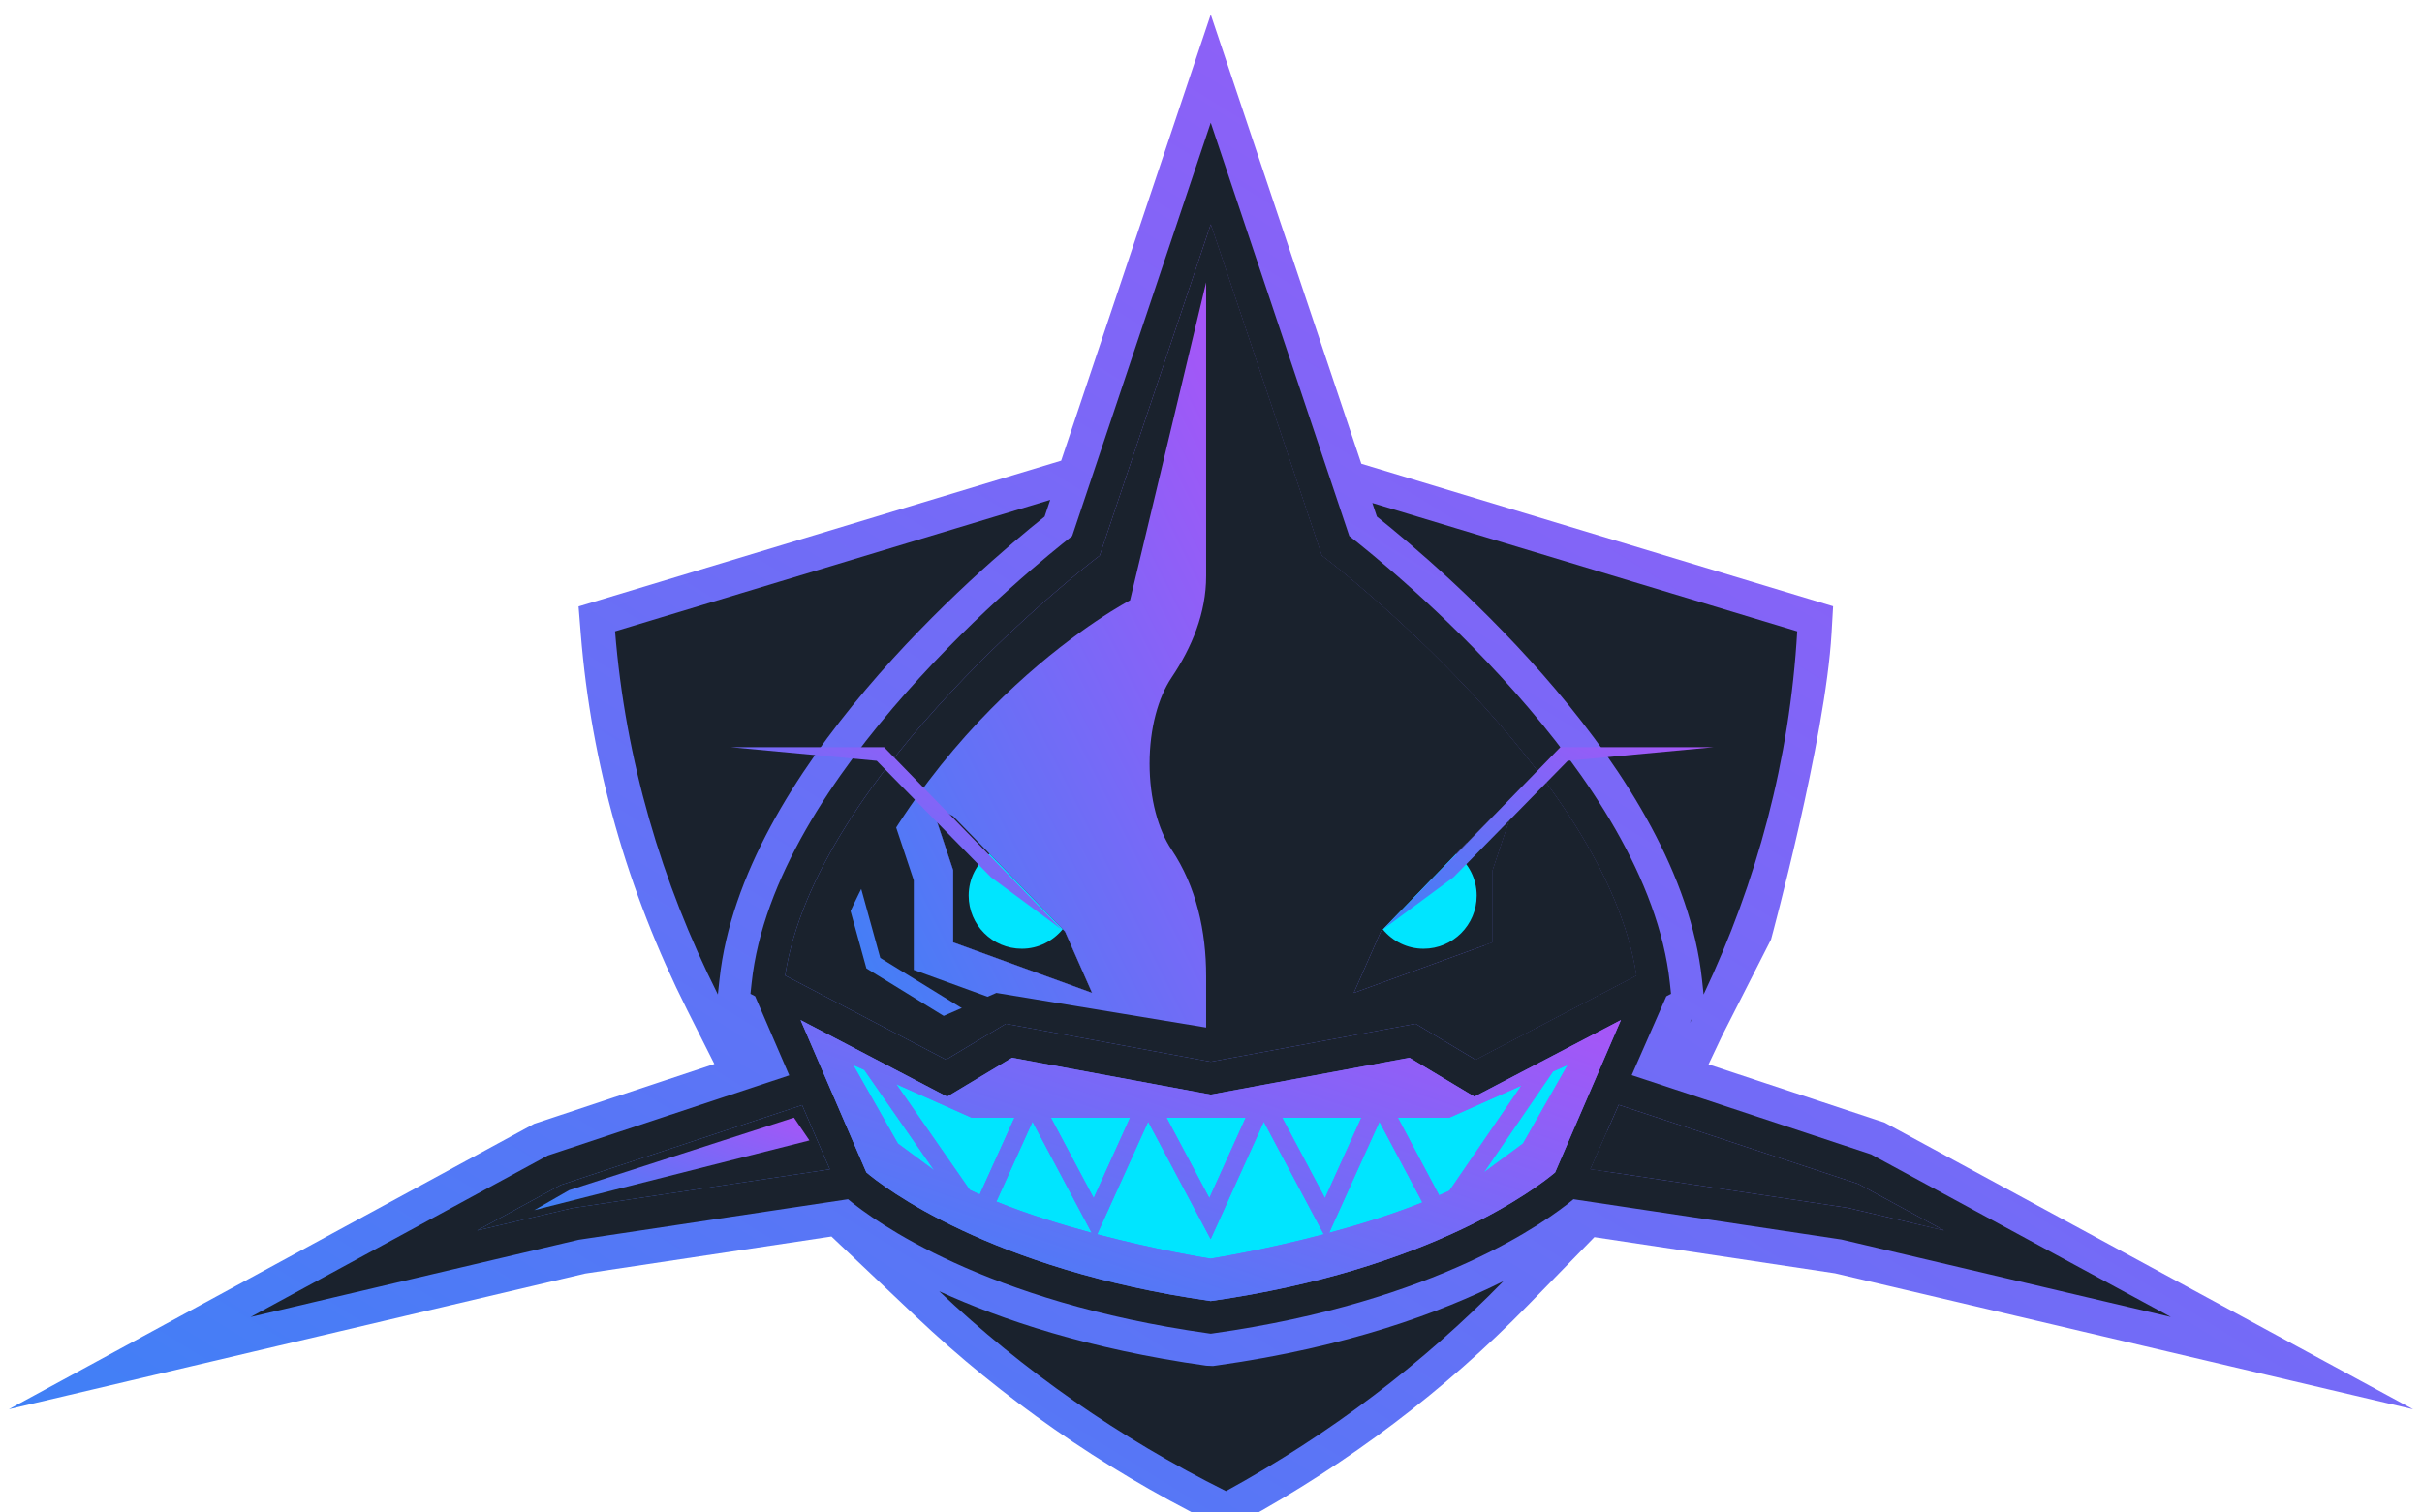
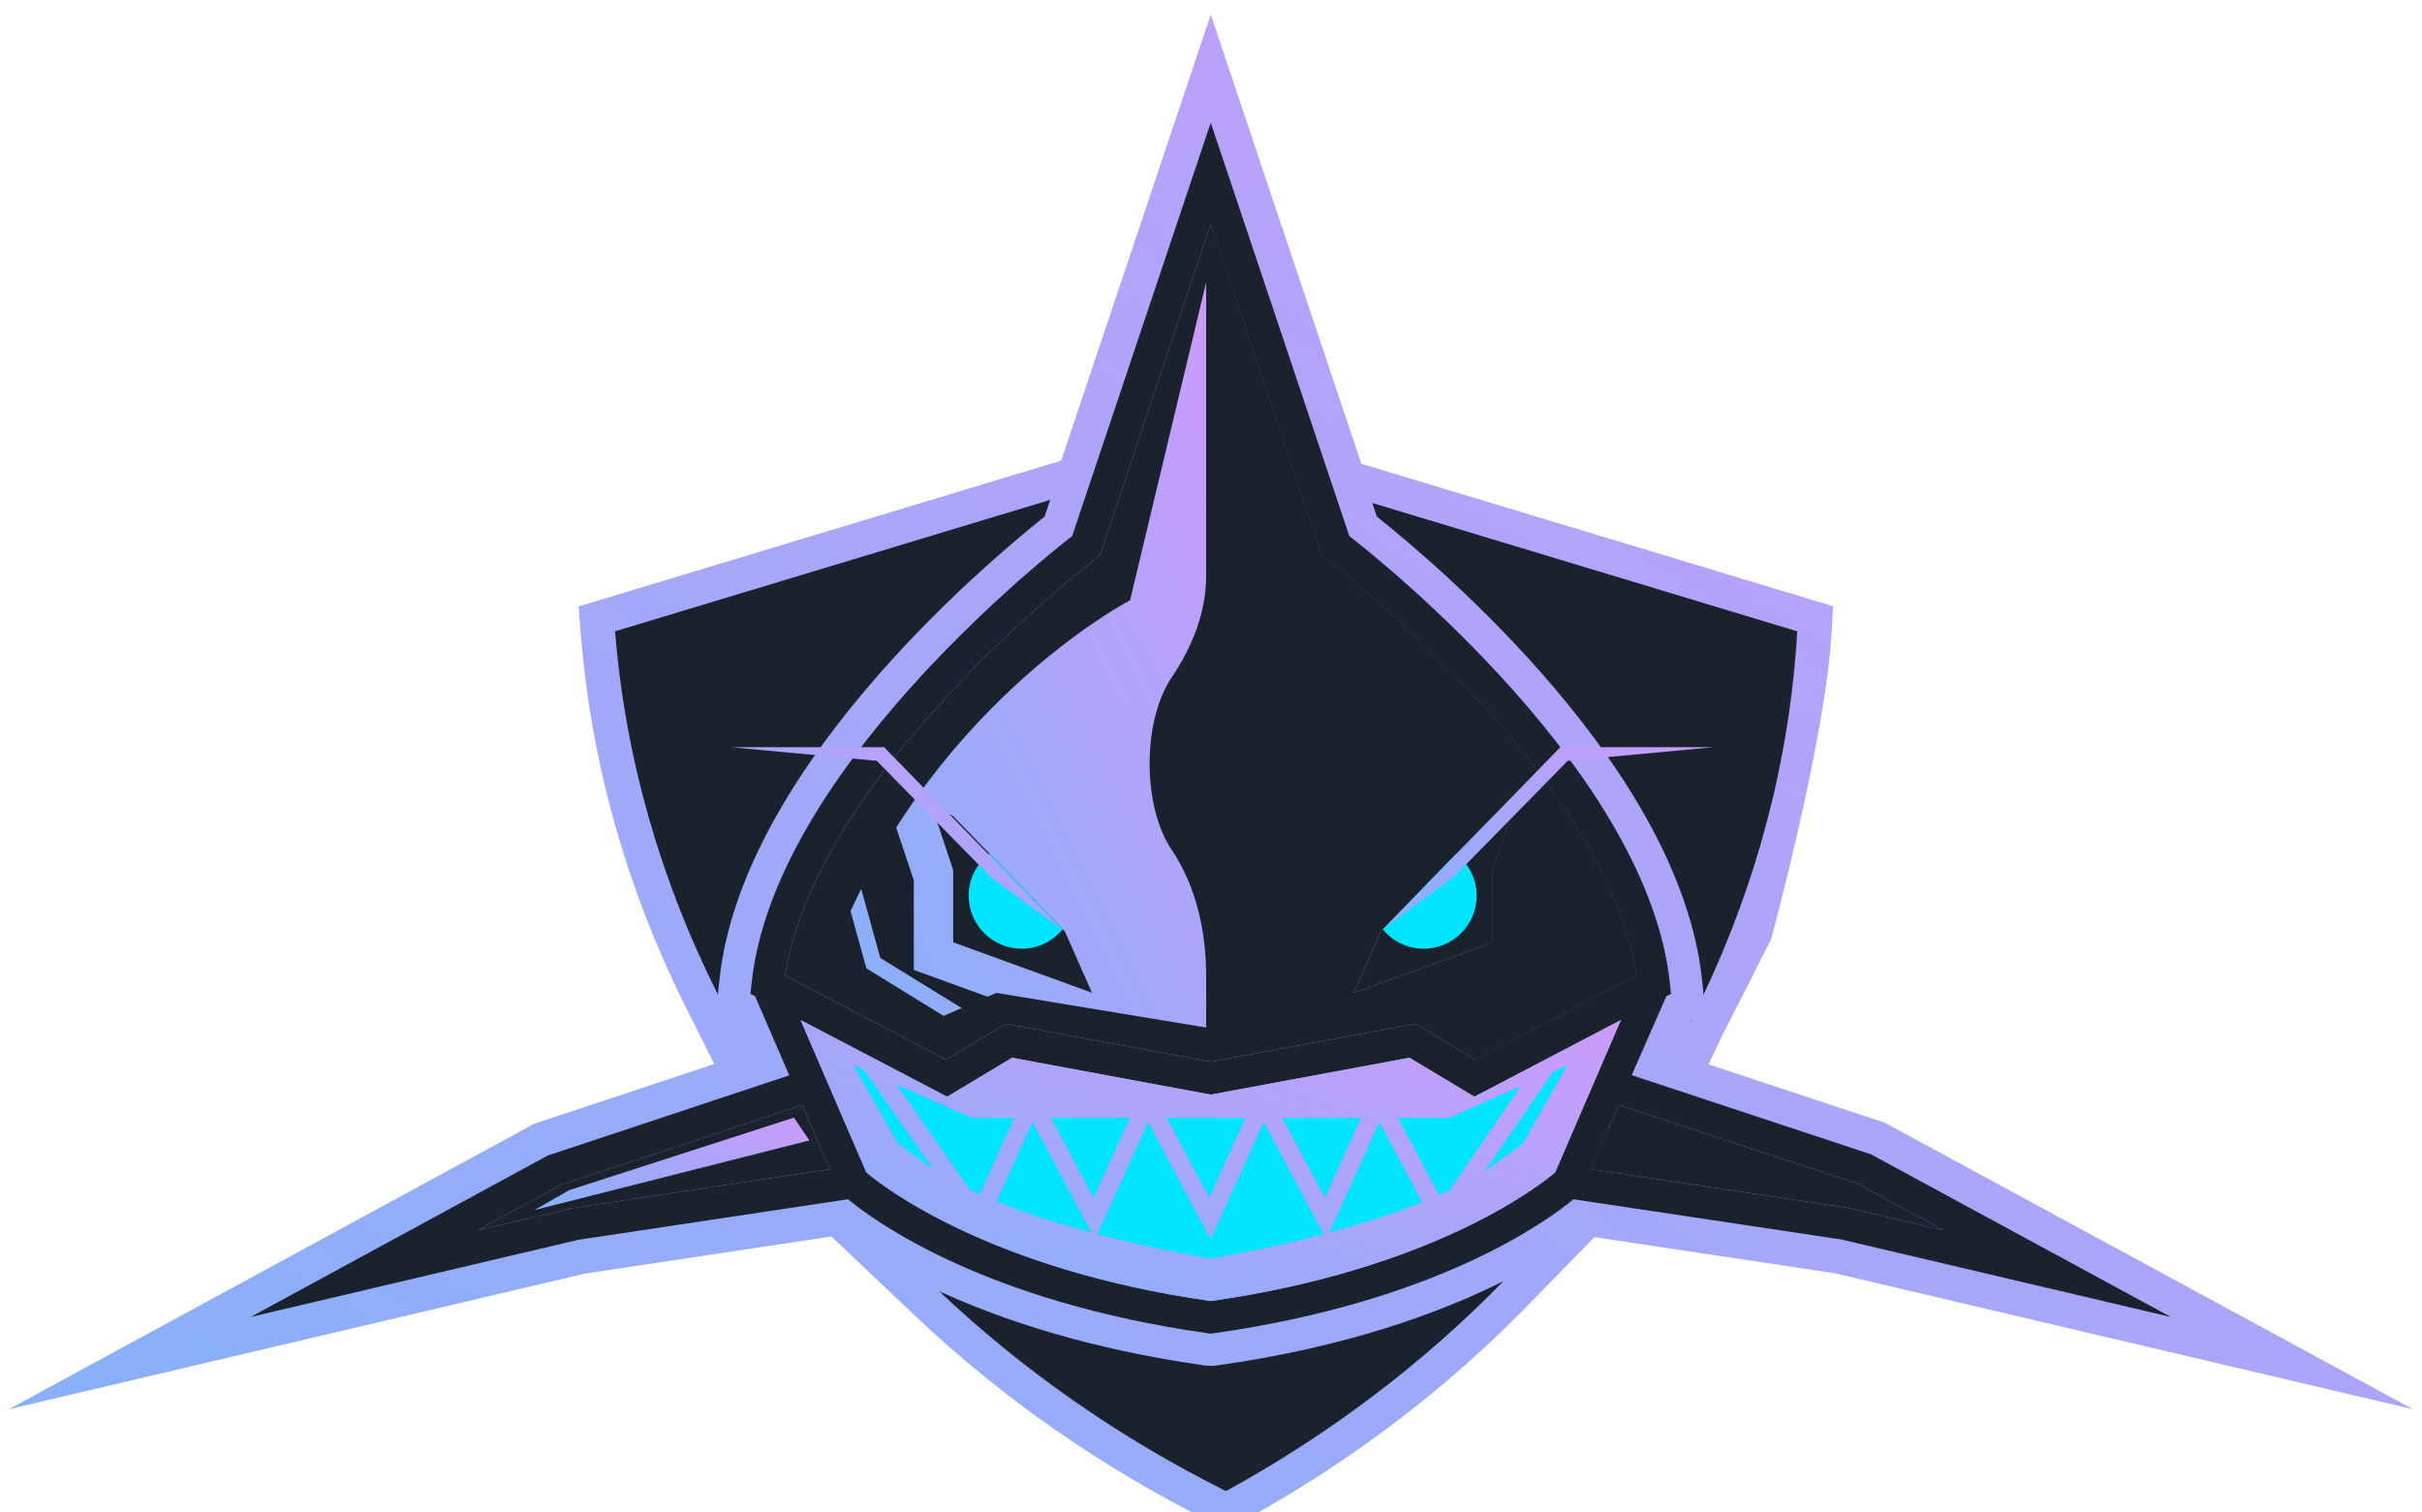
<svg xmlns="http://www.w3.org/2000/svg" viewBox="358 210 564 352" width="564" height="352" role="img" aria-label="Juke">
  <defs>
    <linearGradient id="jukeGrad" x1="0%" y1="0%" x2="100%" y2="100%">
-       <stop offset="0%" stop-color="#3B82F6" />
-       <stop offset="100%" stop-color="#A855F7" />
+       <stop offset="0%" stop-color="#85B1F9" />
+       <stop offset="100%" stop-color="#CC9BFA" />
    </linearGradient>
  </defs>
  <g transform="matrix(1.921154 0 0 1.921154 640 389.8519)" id="logo-logo">
    <g style="" paint-order="stroke">
      <g transform="matrix(0.9307168 0 0 -0.9307168 0 0)">
        <path style="stroke: none; stroke-width: 1; stroke-dasharray: none; stroke-linecap: butt; stroke-dashoffset: 0; stroke-linejoin: miter; stroke-miterlimit: 4; fill: url(#jukeGrad); fill-rule: nonzero; opacity: 1;" paint-order="stroke" transform=" translate(87.908, -45.7435)" d="M 0 0 L -0.162 0.088 L -23.11 7.684 L -21.329 11.444 L -14.971 23.953 C -14.971 23.953 -7.886 50.038 -7.093 63.838 L -6.891 67.36 L -68.329 85.922 L -87.941 144.437 L -107.419 86.324 L -170.271 67.336 L -169.982 63.735 C -168.625 46.837 -163.965 30.364 -156.13 14.775 L -152.59 7.733 L -176.067 -0.064 L -244.471 -37.236 L -169.405 -19.56 L -137.337 -14.737 L -126.384 -25.118 C -115.117 -35.794 -102.188 -44.808 -87.957 -51.905 L -85.861 -52.95 L -83.807 -51.826 C -69.93 -44.228 -57.418 -34.758 -46.618 -23.68 L -37.981 -14.821 L -6.647 -19.528 L 68.655 -37.245 z" stroke-linecap="round" />
      </g>
      <g transform="matrix(0.9307168 0 0 -0.9307168 -0.03108594 -5.335334)">
        <path style="stroke: none; stroke-width: 1; stroke-dasharray: none; stroke-linecap: butt; stroke-dashoffset: 0; stroke-linejoin: miter; stroke-miterlimit: 4; fill: #1A222D; fill-rule: nonzero; opacity: 1;" paint-order="stroke" transform=" translate(0, -74.6205)" d="M 0 0 C -28.828 4.111 -42.677 14.92 -44.849 16.753 L -53.417 36.602 L -34.334 26.617 L -25.878 31.691 L 0 26.888 L 25.878 31.691 L 34.334 26.617 L 53.416 36.602 L 44.849 16.753 C 42.676 14.92 28.828 4.111 0 0 M -83.107 12.114 L -95.536 9.189 L -84.671 15.111 L -53.219 25.521 L -49.609 17.158 z M -14.979 96.703 L -14.463 97.096 L 0 140.247 L 14.463 97.096 L 14.979 96.703 C 15.351 96.422 51.455 68.687 55.426 42.403 L 34.474 31.44 L 26.676 36.118 L 0 31.169 L -26.676 36.118 L -34.474 31.44 L -55.426 42.403 C -51.457 68.669 -15.349 96.422 -14.979 96.703 M 84.328 15.261 L 95.479 9.198 L 82.936 12.145 L 49.454 17.181 L 53.127 25.554 z M 125.043 -2.077 L 85.995 19.106 L 54.825 29.424 L 59.332 39.697 L 59.945 40.02 L 59.793 41.441 C 56.908 68.465 22.882 95.883 18.045 99.652 L 0 153.491 L -18.046 99.652 C -22.882 95.883 -56.908 68.465 -59.793 41.441 L -59.945 40.02 L -59.338 39.701 L -54.892 29.399 L -86.338 18.957 L -125.043 -2.077 L -82.312 7.985 L -47.239 13.259 C -43.84 10.441 -29.446 -0.112 -0.292 -4.209 L 0 -4.25 L 0.292 -4.209 C 29.447 -0.112 43.84 10.441 47.239 13.259 L 82.141 8.016 Z" stroke-linecap="round" />
      </g>
      <g transform="matrix(0.9307168 0 0 -0.9307168 27.03937 15.38103)">
        <path style="stroke: none; stroke-width: 1; stroke-dasharray: none; stroke-linecap: butt; stroke-dashoffset: 0; stroke-linejoin: miter; stroke-miterlimit: 4; fill: #1A222D; fill-rule: nonzero; opacity: 1;" paint-order="stroke" transform=" translate(7.639, 3.761)" d="M 0 0 L 2.82 8.462 L 0 7.052 L -14.573 -7.991 L -18.098 -15.984 L 0 -9.403 Z" stroke-linecap="round" />
      </g>
      <g transform="matrix(0.9307168 0 0 -0.9307168 -24.14531 15.38131)">
        <path style="stroke: none; stroke-width: 1; stroke-dasharray: none; stroke-linecap: butt; stroke-dashoffset: 0; stroke-linejoin: miter; stroke-miterlimit: 4; fill: #1A222D; fill-rule: nonzero; opacity: 1;" paint-order="stroke" transform=" translate(-7.6385, -5.642)" d="M 0 0 L 18.098 -6.581 L 14.572 1.412 L 0 16.455 L -2.821 17.865 L 0 9.403 Z" stroke-linecap="round" />
      </g>
      <g transform="matrix(0.9307168 0 0 -0.9307168 -0.5897953 46.76489)">
        <path style="stroke: none; stroke-width: 1; stroke-dasharray: none; stroke-linecap: butt; stroke-dashoffset: 0; stroke-linejoin: miter; stroke-miterlimit: 4; fill: #00E5FF; fill-rule: nonzero; opacity: 1;" paint-order="stroke" transform=" translate(5.154, 5.235)" d="M 0 0 L -4.554 0 L -4.629 0 L -10.308 0 L -4.736 -10.47 z" stroke-linecap="round" />
      </g>
      <g transform="matrix(0.9307168 0 0 -0.9307168 -20.23918 49.10508)">
        <path style="stroke: none; stroke-width: 1; stroke-dasharray: none; stroke-linecap: butt; stroke-dashoffset: 0; stroke-linejoin: miter; stroke-miterlimit: 4; fill: #00E5FF; fill-rule: nonzero; opacity: 1;" paint-order="stroke" transform=" translate(-6.2075, -3.1725)" d="M 0 0 C 4.041 -1.636 8.379 -2.982 12.415 -4.067 L 4.709 10.412 Z" stroke-linecap="round" />
      </g>
      <g transform="matrix(0.9307168 0 0 -0.9307168 -14.60611 46.76489)">
        <path style="stroke: none; stroke-width: 1; stroke-dasharray: none; stroke-linecap: butt; stroke-dashoffset: 0; stroke-linejoin: miter; stroke-miterlimit: 4; fill: #00E5FF; fill-rule: nonzero; opacity: 1;" paint-order="stroke" transform=" translate(-5.153, 5.235)" d="M 0 0 L 5.571 -10.47 L 10.306 0 Z" stroke-linecap="round" />
      </g>
      <g transform="matrix(0.9307168 0 0 -0.9307168 13.4268 46.76489)">
        <path style="stroke: none; stroke-width: 1; stroke-dasharray: none; stroke-linecap: butt; stroke-dashoffset: 0; stroke-linejoin: miter; stroke-miterlimit: 4; fill: #00E5FF; fill-rule: nonzero; opacity: 1;" paint-order="stroke" transform=" translate(-5.153, 5.235)" d="M 0 0 L 5.571 -10.47 L 10.306 0 Z" stroke-linecap="round" />
      </g>
      <g transform="matrix(0.9307168 0 0 -0.9307168 30.14043 44.64332)">
        <path style="stroke: none; stroke-width: 1; stroke-dasharray: none; stroke-linecap: butt; stroke-dashoffset: 0; stroke-linejoin: miter; stroke-miterlimit: 4; fill: #00E5FF; fill-rule: nonzero; opacity: 1;" paint-order="stroke" transform=" translate(-1.374, 2.9555)" d="M 0 0 L -6.678 0 L -1.299 -10.108 C -0.846 -9.911 -0.398 -9.709 0.043 -9.502 L 9.426 4.197 Z" stroke-linecap="round" />
      </g>
      <g transform="matrix(0.9307168 0 0 -0.9307168 38.15595 42.00902)">
        <path style="stroke: none; stroke-width: 1; stroke-dasharray: none; stroke-linecap: butt; stroke-dashoffset: 0; stroke-linejoin: miter; stroke-miterlimit: 4; fill: #00E5FF; fill-rule: nonzero; opacity: 1;" paint-order="stroke" transform=" translate(3.547, 6.1515)" d="M 0 0 L -9.009 -13.154 L -3.906 -9.385 L 1.915 0.851 z" stroke-linecap="round" />
      </g>
      <g transform="matrix(0.9307168 0 0 -0.9307168 19.97281 49.10629)">
        <path style="stroke: none; stroke-width: 1; stroke-dasharray: none; stroke-linecap: butt; stroke-dashoffset: 0; stroke-linejoin: miter; stroke-miterlimit: 4; fill: #00E5FF; fill-rule: nonzero; opacity: 1;" paint-order="stroke" transform=" translate(-6.0735, -7.2405)" d="M 0 0 C 3.948 1.061 8.181 2.376 12.147 3.963 L 6.549 14.481 Z" stroke-linecap="round" />
      </g>
      <g transform="matrix(0.9307168 0 0 -0.9307168 -0.06384717 50.67399)">
        <path style="stroke: none; stroke-width: 1; stroke-dasharray: none; stroke-linecap: butt; stroke-dashoffset: 0; stroke-linejoin: miter; stroke-miterlimit: 4; fill: #00E5FF; fill-rule: nonzero; opacity: 1;" paint-order="stroke" transform=" translate(0.0255, -6.3725)" d="M 0 0 L -8.142 15.298 L -14.777 0.627 C -7.16 -1.383 -0.809 -2.421 -0.066 -2.54 L -0.066 -2.553 C -0.066 -2.553 -0.042 -2.549 -0.028 -2.546 C -0.014 -2.549 0.009 -2.553 0.009 -2.553 L 0.009 -2.54 C 0.752 -2.421 7.107 -1.381 14.726 0.629 L 6.919 15.298 Z" stroke-linecap="round" />
      </g>
      <g transform="matrix(0.9307168 0 0 -0.9307168 -38.46541 41.87956)">
        <path style="stroke: none; stroke-width: 1; stroke-dasharray: none; stroke-linecap: butt; stroke-dashoffset: 0; stroke-linejoin: miter; stroke-miterlimit: 4; fill: #00E5FF; fill-rule: nonzero; opacity: 1;" paint-order="stroke" transform=" translate(-5.272, 6.863)" d="M 0 0 L 5.821 -10.235 L 10.544 -13.726 L 1.448 -0.646 z" stroke-linecap="round" />
      </g>
      <g transform="matrix(0.9307168 0 0 -0.9307168 -30.99147 44.50371)">
        <path style="stroke: none; stroke-width: 1; stroke-dasharray: none; stroke-linecap: butt; stroke-dashoffset: 0; stroke-linejoin: miter; stroke-miterlimit: 4; fill: #00E5FF; fill-rule: nonzero; opacity: 1;" paint-order="stroke" transform=" translate(2.1455, 2.8055)" d="M 0 0 L -9.845 4.384 L -0.266 -9.395 C 0.163 -9.597 0.592 -9.798 1.034 -9.995 L 5.554 0 Z" stroke-linecap="round" />
      </g>
      <g transform="matrix(0.9307168 0 0 -0.9307168 67.4148 47.94309)">
        <path style="stroke: none; stroke-width: 1; stroke-dasharray: none; stroke-linecap: butt; stroke-dashoffset: 0; stroke-linejoin: miter; stroke-miterlimit: 4; fill: #1A222D; fill-rule: nonzero; opacity: 1;" paint-order="stroke" transform=" translate(10.4695, -5.2305)" d="M 0 0 L 12.543 -2.947 L 1.392 3.115 L -29.809 13.408 L -33.482 5.035 Z" stroke-linecap="round" />
      </g>
      <g transform="matrix(0.9307168 0 0 -0.9307168 -67.57516 47.96226)">
        <path style="stroke: none; stroke-width: 1; stroke-dasharray: none; stroke-linecap: butt; stroke-dashoffset: 0; stroke-linejoin: miter; stroke-miterlimit: 4; fill: #1A222D; fill-rule: nonzero; opacity: 1;" paint-order="stroke" transform=" translate(-22.9635, -8.166)" d="M 0 0 L 12.429 2.925 L 45.927 7.969 L 42.316 16.332 L 10.865 5.922 Z" stroke-linecap="round" />
      </g>
      <g transform="matrix(0.9307168 0 0 -0.9307168 -0.03117901 47.08217)">
        <path style="stroke: none; stroke-width: 1; stroke-dasharray: none; stroke-linecap: butt; stroke-dashoffset: 0; stroke-linejoin: miter; stroke-miterlimit: 4; fill: url(#jukeGrad); fill-rule: nonzero; opacity: 1;" paint-order="stroke" transform=" translate(31.087, -3.926)" d="M 0 0 C -0.441 -0.207 -0.889 -0.409 -1.342 -0.606 L -6.721 9.502 L -0.043 9.502 L 9.382 13.699 z M 15.404 16.379 L 9.583 6.144 L 4.481 2.374 L 13.49 15.528 Z M -15.667 -5.489 L -9.119 8.992 L -3.52 -1.526 C -7.486 -3.113 -11.72 -4.429 -15.667 -5.489 M -21.78 9.502 L -11.474 9.502 L -16.209 -0.968 z M -31.087 -8.846 L -31.087 -8.858 C -31.087 -8.858 -31.111 -8.854 -31.125 -8.852 C -31.139 -8.854 -31.163 -8.858 -31.163 -8.858 L -31.163 -8.846 C -31.906 -8.727 -38.257 -7.688 -45.874 -5.679 L -39.238 8.992 L -31.097 -6.306 L -24.178 8.992 L -16.371 -5.677 C -23.99 -7.687 -30.345 -8.727 -31.087 -8.846 M -51.9 9.502 L -41.594 9.502 L -46.329 -0.968 z M -59.007 -1.42 L -54.297 8.992 L -46.592 -5.487 C -50.628 -4.402 -54.966 -3.056 -59.007 -1.42 M -62.473 0.107 L -72.051 13.886 L -62.207 9.502 L -56.653 9.502 L -61.173 -0.493 C -61.614 -0.296 -62.043 -0.095 -62.473 0.107 M -71.833 6.144 L -77.654 16.379 L -76.206 15.733 L -67.11 2.653 z M -31.163 9.502 L -31.087 9.502 L -26.533 9.502 L -31.269 -0.968 L -36.841 9.502 z M -5.208 17.316 L -31.087 12.513 L -56.965 17.316 L -65.421 12.242 L -84.503 22.227 L -75.936 2.378 C -73.764 0.545 -59.915 -10.264 -31.087 -14.375 C -2.259 -10.264 11.589 0.545 13.762 2.378 L 22.329 22.227 L 3.247 12.242 Z" stroke-linecap="round" />
      </g>
      <g transform="matrix(0.9307168 0 0 -0.9307168 -0.03099287 -15.65438)">
        <path style="stroke: none; stroke-width: 1; stroke-dasharray: none; stroke-linecap: butt; stroke-dashoffset: 0; stroke-linejoin: miter; stroke-miterlimit: 4; fill: #1A222D; fill-rule: nonzero; opacity: 1;" paint-order="stroke" transform=" translate(36.7245, -38.988)" d="M 0 0 L -18.098 -6.581 L -14.573 1.412 L 0 16.455 L 2.82 17.865 L 0 9.403 Z M -70.272 0 L -70.272 9.403 L -73.093 17.865 L -70.272 16.455 L -55.7 1.412 L -52.175 -6.581 z M -21.746 49.983 L -22.261 50.376 L -36.725 93.527 L -51.188 50.376 L -51.704 49.983 C -52.074 49.702 -88.182 21.949 -92.15 -4.316 L -71.199 -15.279 L -63.401 -10.602 L -36.725 -15.551 L -10.049 -10.602 L -2.251 -15.279 L 18.701 -4.316 C 14.73 21.968 -21.374 49.702 -21.746 49.983" stroke-linecap="round" />
      </g>
      <g transform="matrix(0.9307168 0 0 -0.9307168 25.76168 -15.78105)">
        <path style="stroke: none; stroke-width: 1; stroke-dasharray: none; stroke-linecap: butt; stroke-dashoffset: 0; stroke-linejoin: miter; stroke-miterlimit: 4; fill: #1A222D; fill-rule: nonzero; opacity: 1;" paint-order="stroke" transform=" translate(27.713, -43.4405)" d="M 0 0 C -3.971 26.284 -40.075 54.019 -40.447 54.3 L -40.962 54.692 L -55.426 97.844 L -46.119 50.415 C -46.119 50.415 -28.615 38.511 -22.07 17.294 L -18.701 20.771 L -15.881 22.182 L -18.701 13.72 L -18.701 4.316 L -19.722 3.944 C -19.489 -0.719 -19.821 -5.687 -20.952 -10.963 z" stroke-linecap="round" />
      </g>
      <g transform="matrix(0.9307168 0 0 -0.9307168 -65.35084 47.48648)">
        <path style="stroke: none; stroke-width: 1; stroke-dasharray: none; stroke-linecap: butt; stroke-dashoffset: 0; stroke-linejoin: miter; stroke-miterlimit: 4; fill: url(#jukeGrad); fill-rule: nonzero; opacity: 1;" paint-order="stroke" transform=" translate(15.8985, 6.025)" d="M 0 0 L -29.273 -9.449 L -33.816 -12.05 L 2.019 -2.97 z" stroke-linecap="round" />
      </g>
      <g transform="matrix(0.9307168 0 0 -0.9307168 67.41517 49.52465)">
        <path style="stroke: none; stroke-width: 1; stroke-dasharray: none; stroke-linecap: butt; stroke-dashoffset: 0; stroke-linejoin: miter; stroke-miterlimit: 4; fill: #1A222D; fill-rule: nonzero; opacity: 1;" paint-order="stroke" transform=" translate(23.0125, -6.4785)" d="M 0 0 L -43.844 12.957 L -46.025 7.982 L -16.784 4.209 Z" stroke-linecap="round" />
      </g>
      <g transform="matrix(0.9307168 0 0 -0.9307168 -23.6739 15.63753)">
        <path style="stroke: none; stroke-width: 1; stroke-dasharray: none; stroke-linecap: butt; stroke-dashoffset: 0; stroke-linejoin: miter; stroke-miterlimit: 4; fill: #00E5FF; fill-rule: nonzero; opacity: 1;" paint-order="stroke" transform=" translate(-6.1255, 0.727)" d="M 0 0 C 0 -3.822 3.1 -6.922 6.923 -6.922 C 9.08 -6.922 10.982 -5.917 12.251 -4.371 L 2.72 5.468 C 1.077 4.201 0 2.236 0 0" stroke-linecap="round" />
      </g>
      <g transform="matrix(0.9307168 0 0 -0.9307168 26.51845 15.65224)">
        <path style="stroke: none; stroke-width: 1; stroke-dasharray: none; stroke-linecap: butt; stroke-dashoffset: 0; stroke-linejoin: miter; stroke-miterlimit: 4; fill: #00E5FF; fill-rule: nonzero; opacity: 1;" paint-order="stroke" transform=" translate(-0.813, -6.179)" d="M 0 0 C 3.824 0 6.923 3.1 6.923 6.922 C 6.923 9.14 5.862 11.093 4.241 12.358 L -5.297 2.514 C -4.027 0.988 -2.139 0 0 0" stroke-linecap="round" />
      </g>
      <g transform="matrix(0.9307168 0 0 -0.9307168 -45.86237 -3.031438)">
        <path style="stroke: none; stroke-width: 1; stroke-dasharray: none; stroke-linecap: butt; stroke-dashoffset: 0; stroke-linejoin: miter; stroke-miterlimit: 4; fill: #1A222D; fill-rule: nonzero; opacity: 1;" paint-order="stroke" transform=" translate(-14.735, -30.2555)" d="M 0 0 C 2.896 27.128 33.816 53.5 42.339 60.291 L 43.07 62.47 L -13.6 45.349 C -12.252 28.571 -7.553 12.65 -0.21 -1.959 Z" stroke-linecap="round" />
      </g>
      <g transform="matrix(0.9307168 0 0 -0.9307168 1.250976 74.42942)">
        <path style="stroke: none; stroke-width: 1; stroke-dasharray: none; stroke-linecap: butt; stroke-dashoffset: 0; stroke-linejoin: miter; stroke-miterlimit: 4; fill: #1A222D; fill-rule: nonzero; opacity: 1;" paint-order="stroke" transform=" translate(-0.5, 2.705)" d="M 0 0 L -0.586 -0.082 L -1.465 -0.041 C -16.75 2.106 -28.169 5.952 -36.24 9.653 C -25.376 -0.642 -12.79 -9.446 1.106 -16.377 C 14.657 -8.957 26.83 0.29 37.24 10.967 C 29.125 6.897 16.935 2.38 0 0" stroke-linecap="round" />
      </g>
      <g transform="matrix(0.9307168 0 0 -0.9307168 45.30478 -2.843433)">
        <path style="stroke: none; stroke-width: 1; stroke-dasharray: none; stroke-linecap: butt; stroke-dashoffset: 0; stroke-linejoin: miter; stroke-miterlimit: 4; fill: #1A222D; fill-rule: nonzero; opacity: 1;" paint-order="stroke" transform=" translate(-27.0725, 30.2375)" d="M 0 0 C 8.523 -6.791 39.444 -33.163 42.34 -60.291 L 42.549 -62.25 C 49.486 -47.598 53.779 -31.679 54.74 -14.942 L -0.595 1.775 Z" stroke-linecap="round" />
      </g>
      <g transform="matrix(0.9307168 0 0 -0.9307168 58.16394 30.19199)">
        <path style="stroke: none; stroke-width: 1; stroke-dasharray: none; stroke-linecap: butt; stroke-dashoffset: 0; stroke-linejoin: miter; stroke-miterlimit: 4; fill: #1A222D; fill-rule: nonzero; opacity: 1;" paint-order="stroke" transform=" translate(-0.133, -0.2435)" d="M 0 0 C 0.084 0.164 0.182 0.322 0.266 0.487 L 0.199 0.452 Z" stroke-linecap="round" />
      </g>
      <g transform="matrix(0.9307168 0 0 -0.9307168 40.87904 8.016078)">
        <path style="stroke: none; stroke-width: 1; stroke-dasharray: none; stroke-linecap: butt; stroke-dashoffset: 0; stroke-linejoin: miter; stroke-miterlimit: 4; fill: url(#jukeGrad); fill-rule: nonzero; opacity: 1;" paint-order="stroke" transform=" translate(-21.5395, -11.87)" d="M 0 0 L 23.115 23.74 L 43.079 23.74 L 24.075 21.966 L 9.211 6.812" stroke-linecap="round" />
      </g>
      <g transform="matrix(0.9307168 0 0 -0.9307168 35.68871 16.84476)">
        <path style="stroke: none; stroke-width: 1; stroke-dasharray: none; stroke-linecap: butt; stroke-dashoffset: 0; stroke-linejoin: miter; stroke-miterlimit: 4; fill: #1A222D; fill-rule: nonzero; opacity: 1;" paint-order="stroke" transform=" translate(5.4215, -6.096)" d="M 0 0 L -11.16 -6.873 L -14.109 -5.104 L -4.362 -1.558 L -4.362 10.108 L -1.375 19.065 C 0.322 16.712 1.854 14.278 3.266 11.82 Z" stroke-linecap="round" />
      </g>
      <g transform="matrix(0.9307168 0 0 -0.9307168 40.47408 22.44098)">
        <path style="stroke: none; stroke-width: 1; stroke-dasharray: none; stroke-linecap: butt; stroke-dashoffset: 0; stroke-linejoin: miter; stroke-miterlimit: 4; fill: #1A222D; fill-rule: nonzero; opacity: 1;" paint-order="stroke" transform=" translate(2.0885, -1.4435)" d="M 0 0 L 2.927 10.593 C 4.612 7.322 5.948 4.006 6.759 0.705 L -9.313 -7.706 L -10.936 -6.731 z" stroke-linecap="round" />
      </g>
      <g transform="matrix(0.9307168 0 0 -0.9307168 -23.39608 -14.21782)">
        <path style="stroke: none; stroke-width: 1; stroke-dasharray: none; stroke-linecap: butt; stroke-dashoffset: 0; stroke-linejoin: miter; stroke-miterlimit: 4; fill: url(#jukeGrad); fill-rule: nonzero; opacity: 1;" paint-order="stroke" transform=" translate(-8.4435, -37.4445)" d="M 0 0 L 0 9.403 L -2.821 17.865 L 0 16.455 L 14.572 1.412 L 18.098 -6.581 Z M 25.582 23.287 C 25.582 27.848 26.704 31.904 28.447 34.494 C 31.117 38.462 32.948 42.931 32.948 47.713 L 32.948 85.982 L 23.041 44.56 C 23.041 44.56 -3.875 30.583 -16.061 -2.452 L -2.476 -10.118 L 5.628 -6.581 L 32.948 -11.093 L 32.948 -4.384 C 32.948 1.407 31.68 7.273 28.447 12.078 C 26.704 14.667 25.582 18.725 25.582 23.287" stroke-linecap="round" />
      </g>
      <g transform="matrix(0.9307168 0 0 -0.9307168 -35.04009 16.84476)">
        <path style="stroke: none; stroke-width: 1; stroke-dasharray: none; stroke-linecap: butt; stroke-dashoffset: 0; stroke-linejoin: miter; stroke-miterlimit: 4; fill: #1A222D; fill-rule: nonzero; opacity: 1;" paint-order="stroke" transform=" translate(-5.4215, -6.096)" d="M 0 0 L 11.16 -6.873 L 14.109 -5.104 L 4.363 -1.558 L 4.363 10.108 L 1.375 19.065 C -0.322 16.712 -1.854 14.278 -3.266 11.82 Z" stroke-linecap="round" />
      </g>
      <g transform="matrix(0.9307168 0 0 -0.9307168 -39.82547 22.44098)">
        <path style="stroke: none; stroke-width: 1; stroke-dasharray: none; stroke-linecap: butt; stroke-dashoffset: 0; stroke-linejoin: miter; stroke-miterlimit: 4; fill: #1A222D; fill-rule: nonzero; opacity: 1;" paint-order="stroke" transform=" translate(-2.0885, -1.4435)" d="M 0 0 L -2.927 10.593 C -4.611 7.322 -5.948 4.006 -6.759 0.705 L 9.314 -7.706 L 10.936 -6.731 z" stroke-linecap="round" />
      </g>
      <g transform="matrix(0.9307168 0 0 -0.9307168 -38.15725 8.016078)">
        <path style="stroke: none; stroke-width: 1; stroke-dasharray: none; stroke-linecap: butt; stroke-dashoffset: 0; stroke-linejoin: miter; stroke-miterlimit: 4; fill: url(#jukeGrad); fill-rule: nonzero; opacity: 1;" paint-order="stroke" transform=" translate(21.5395, -11.87)" d="M 0 0 L -23.115 23.74 L -43.079 23.74 L -24.075 21.966 L -9.211 6.812" stroke-linecap="round" />
      </g>
    </g>
  </g>
</svg>
